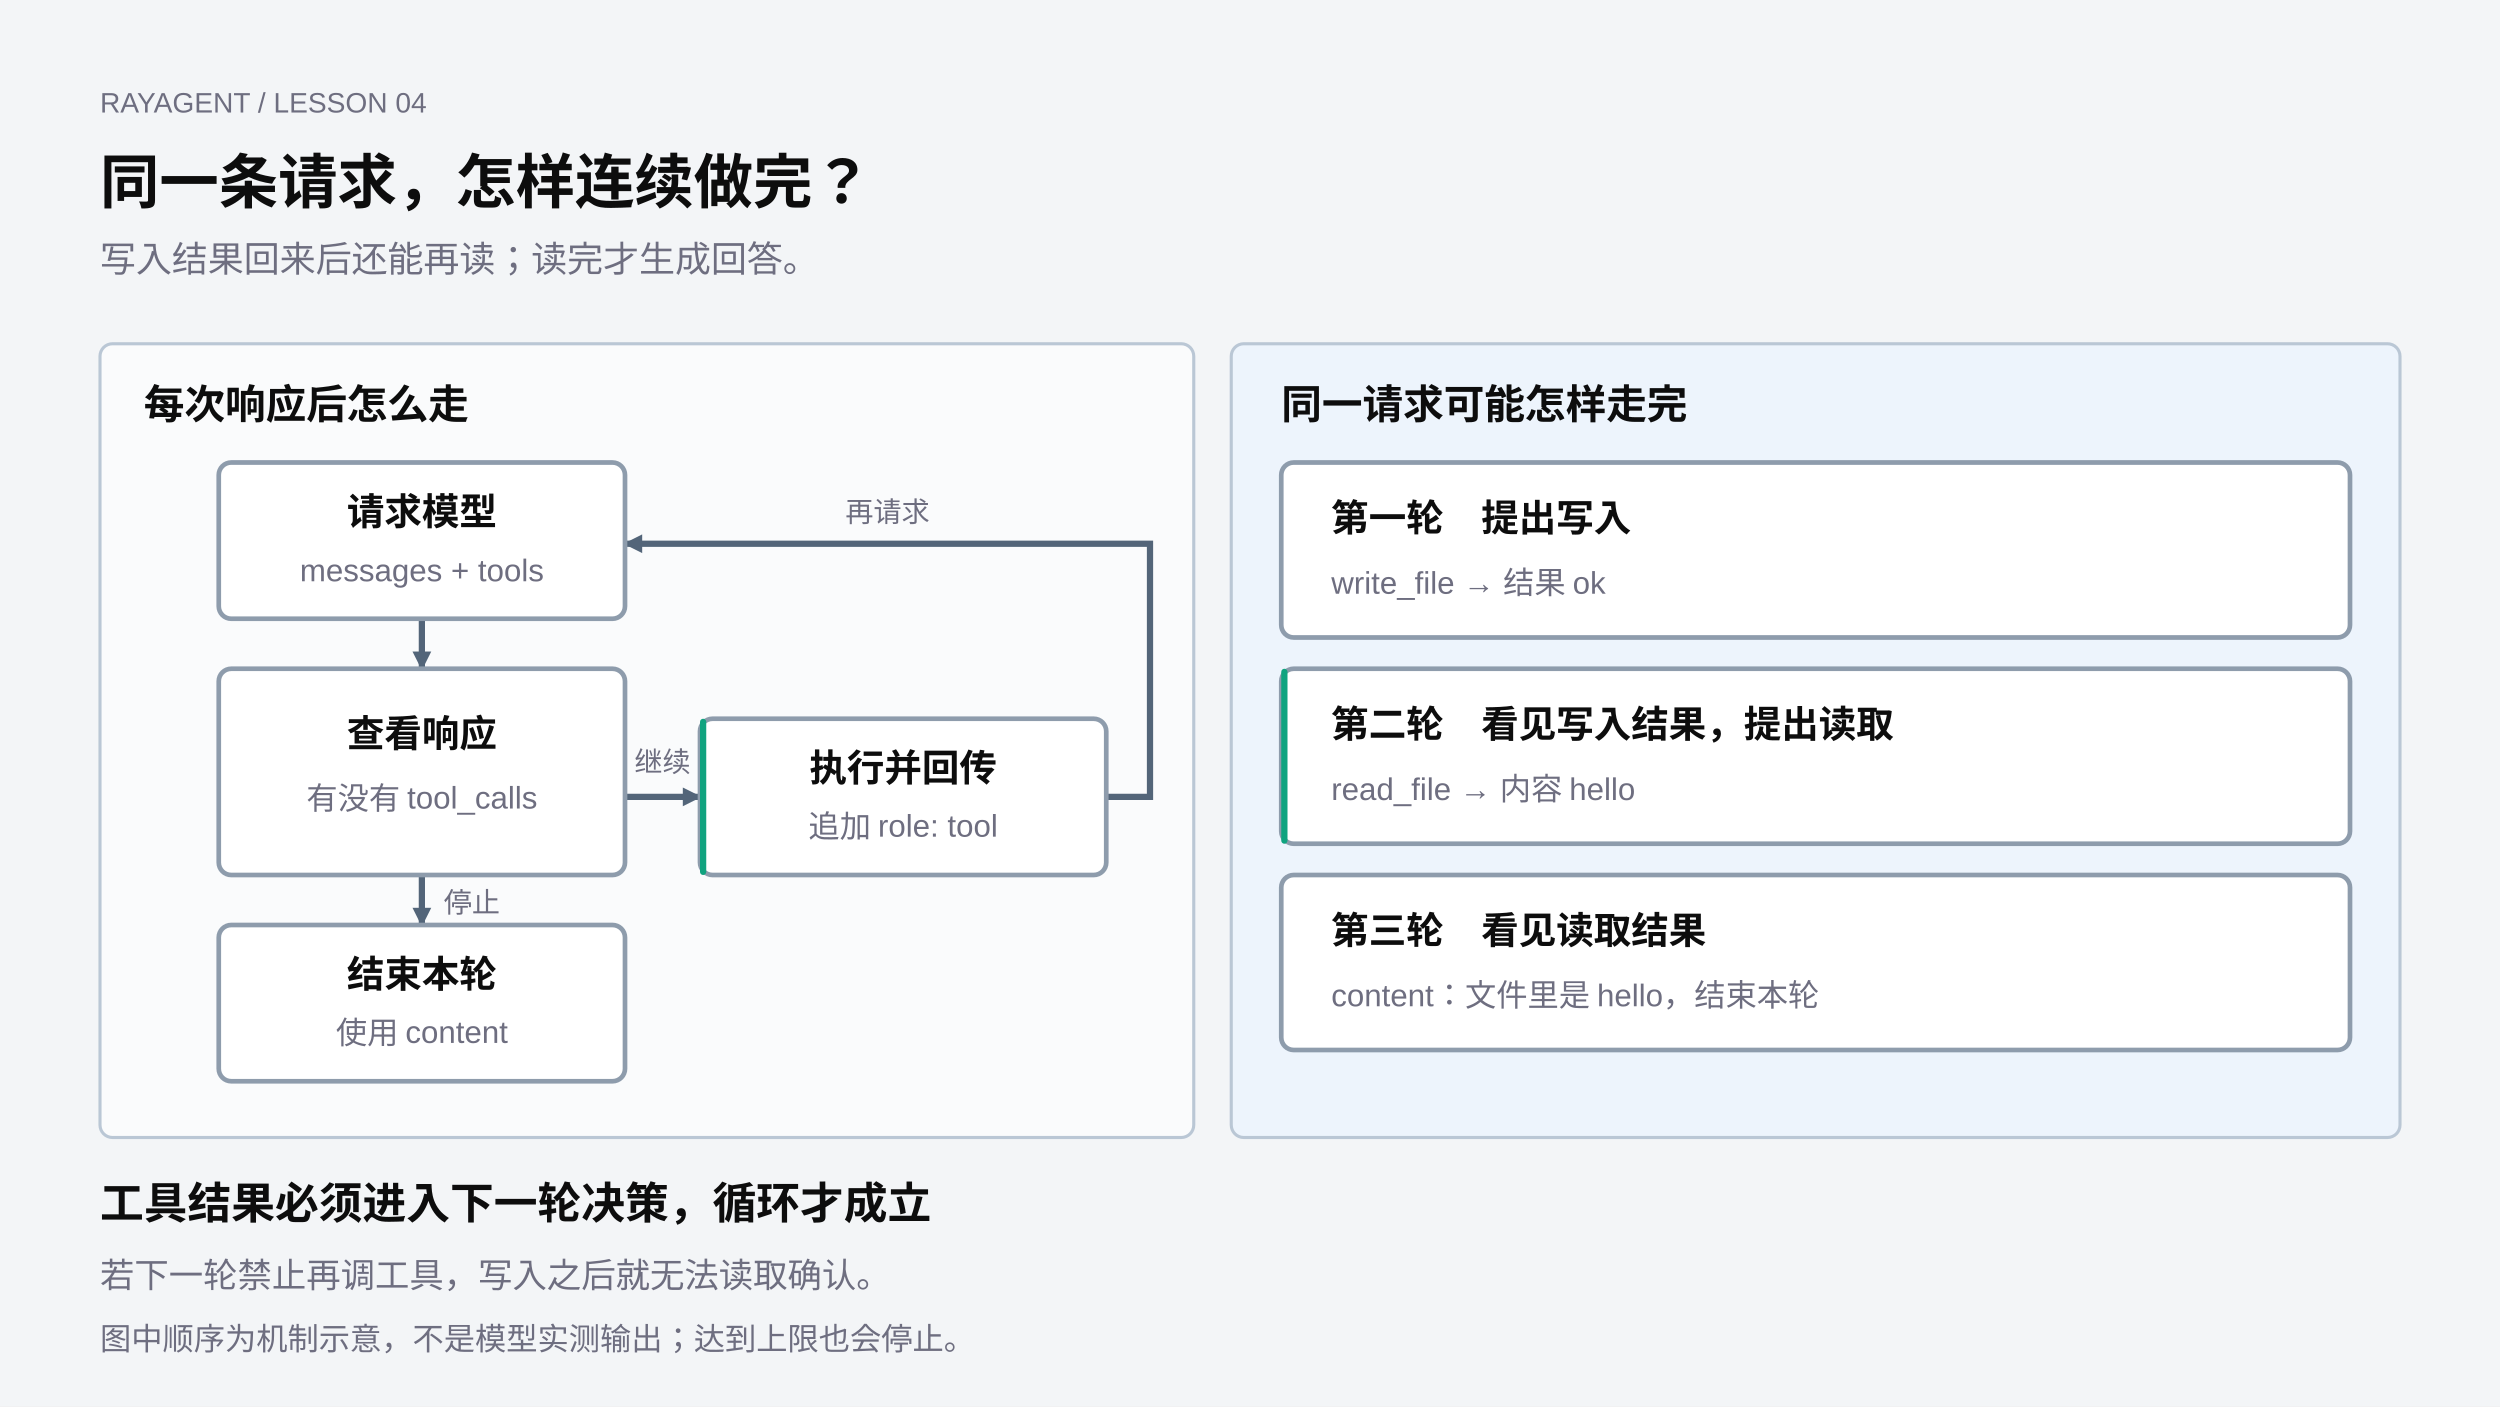
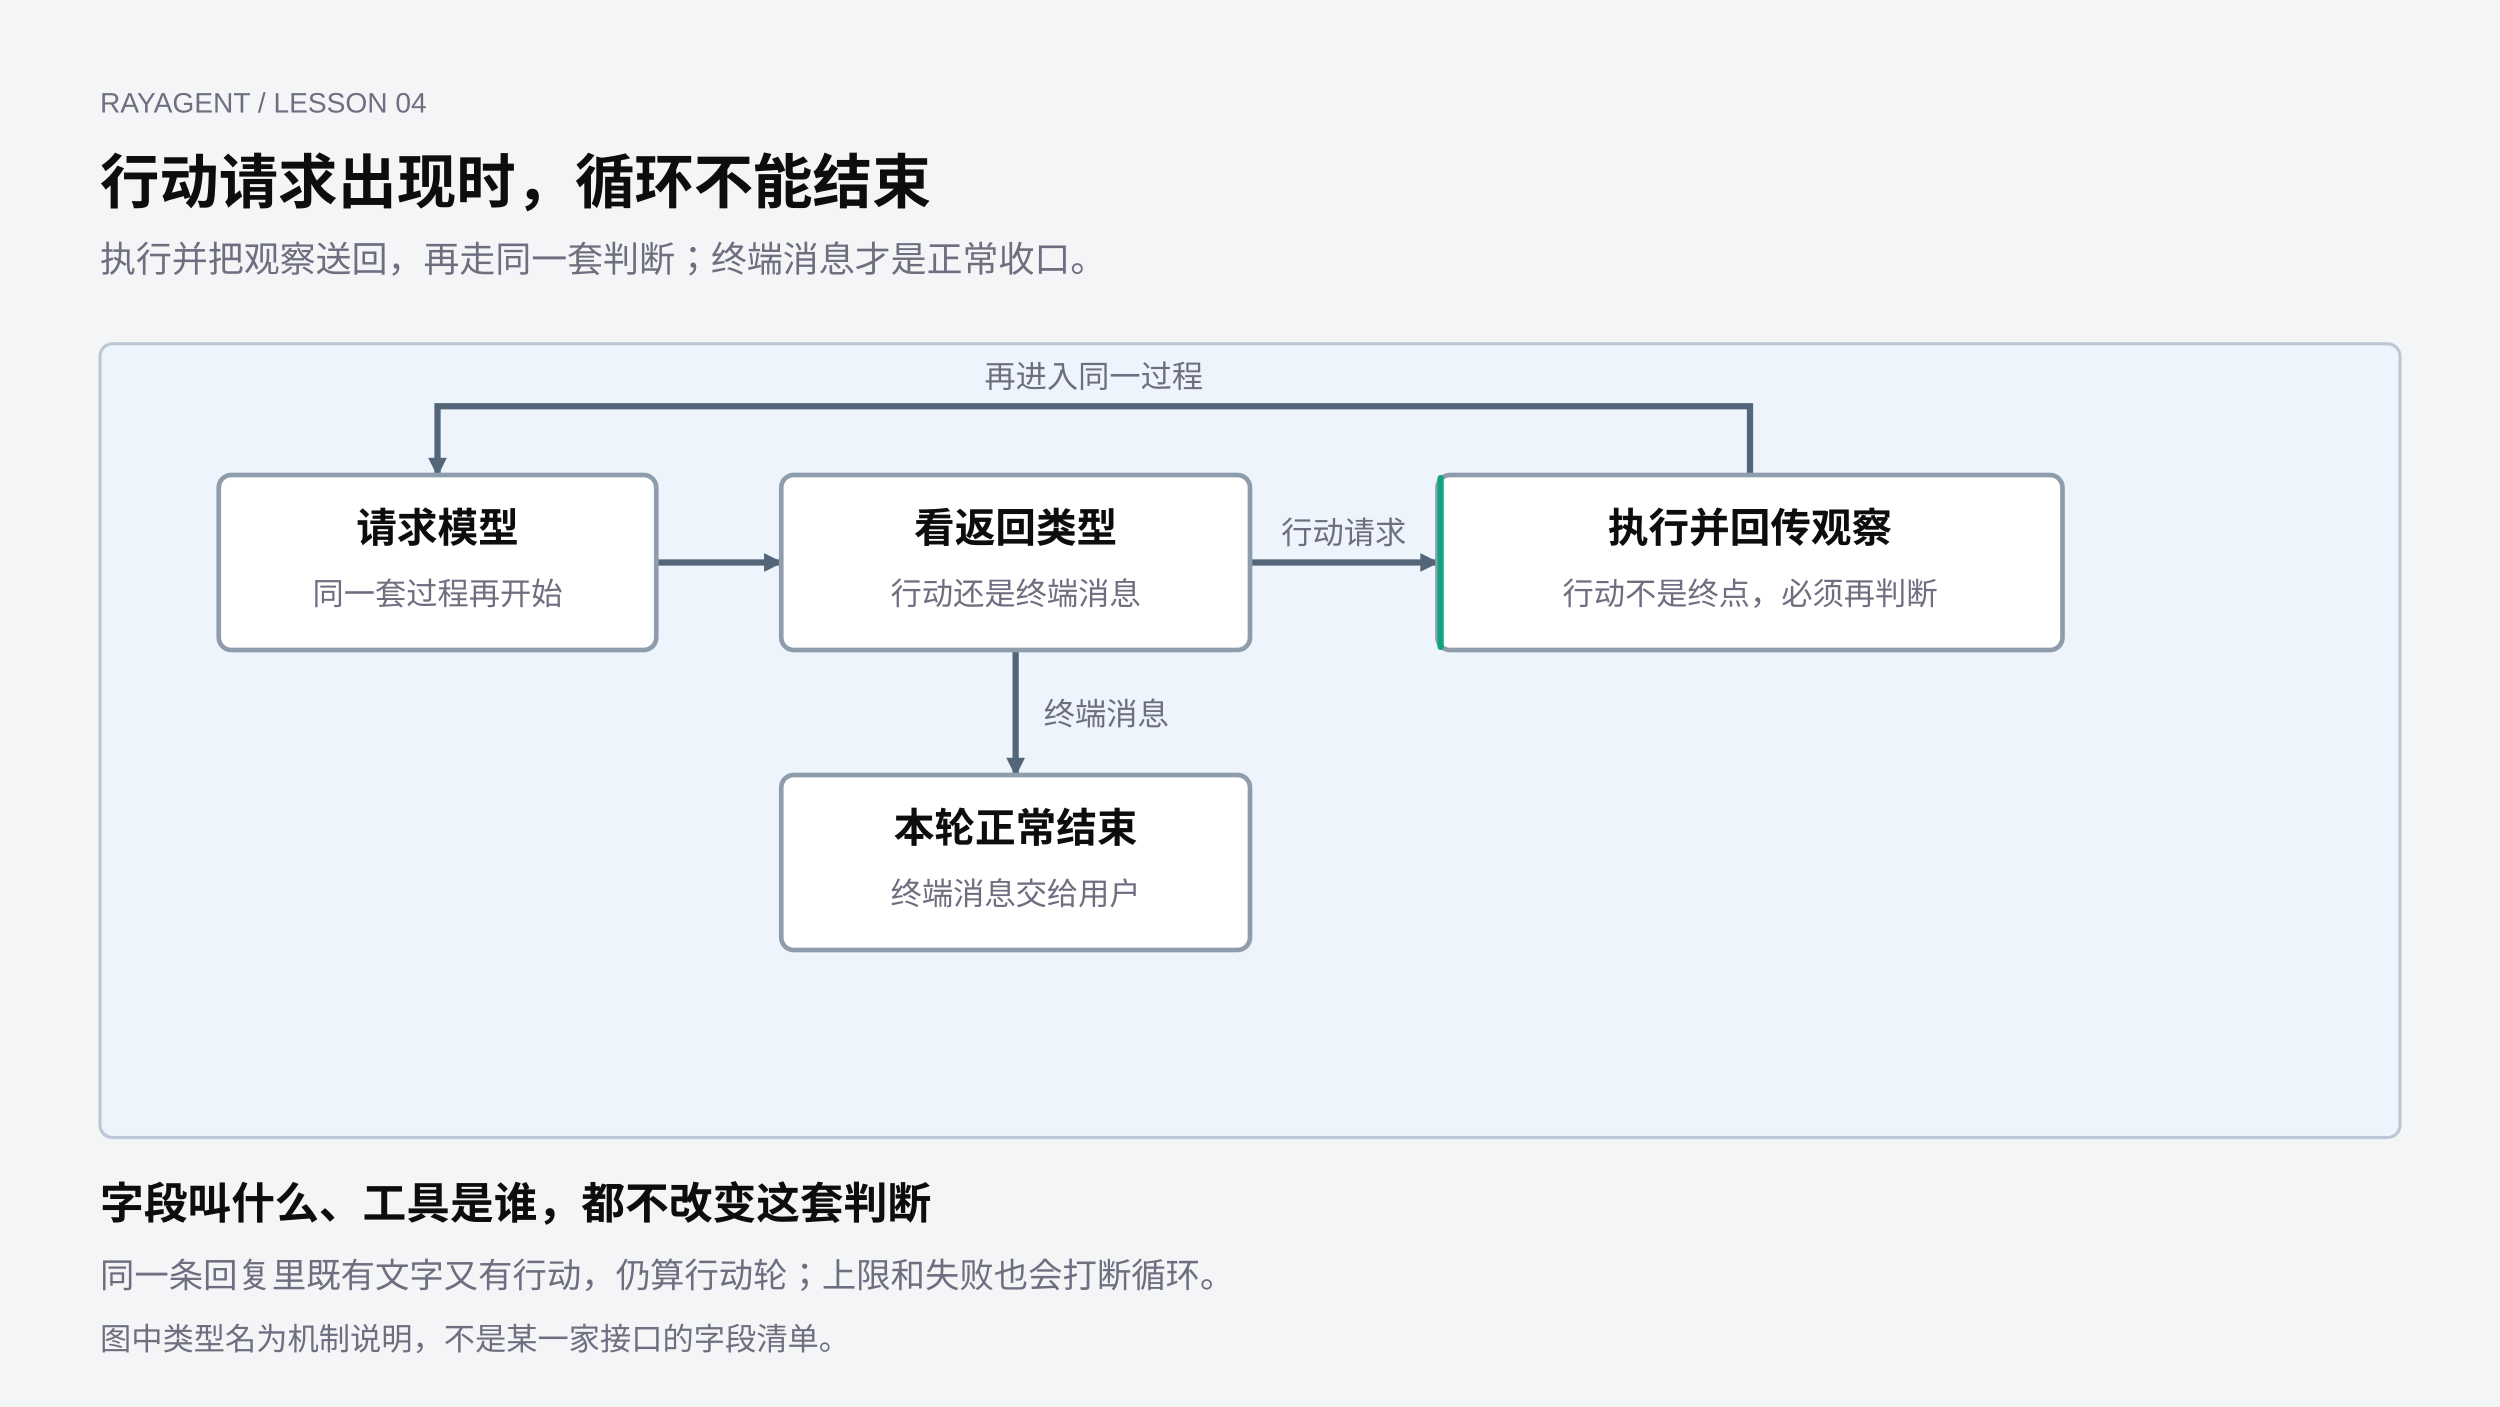
<svg xmlns="http://www.w3.org/2000/svg" width="1600" height="900" viewBox="0 0 1600 900" role="img" aria-labelledby="title desc">
  <defs>
    <marker id="arrow" markerUnits="userSpaceOnUse" markerWidth="12" markerHeight="12" refX="11" refY="6" orient="auto">
      <path d="M0 0 L12 6 L0 12 Z" fill="#536579" />
    </marker>
  </defs>
  <style>text{font-family:"PingFang SC","Microsoft YaHei",Arial,sans-serif;fill:#0d0d0d}</style>
  <rect data-graph-role="background" width="1600" height="900" fill="#f3f5f7" />
  <text x="64" y="72" font-size="18" font-weight="400" style="fill:#6e6e80" text-anchor="start">RAYAGENT / LESSON 04</text>
-   <text x="64" y="130" font-size="38" font-weight="600" style="fill:#0d0d0d" text-anchor="start">同一条请求，怎样连续做完？</text>
-   <text x="64" y="174" font-size="23" font-weight="400" style="fill:#6e6e80" text-anchor="start">写入结果回来后还能再读；读完才生成回答。</text>
-   <rect data-graph-role="container" x="64" y="220" width="700" height="508" rx="8" fill="#fafbfc" stroke="#bac7d5" stroke-width="2" />
-   <rect data-graph-role="container" x="788" y="220" width="748" height="508" rx="8" fill="#edf4fc" stroke="#bac7d5" stroke-width="2" />
-   <text x="92" y="268" font-size="26" font-weight="600" style="fill:#0d0d0d" text-anchor="start">每次响应后怎么走</text>
-   <text x="820" y="268" font-size="26" font-weight="600" style="fill:#0d0d0d" text-anchor="start">同一请求可能怎样走完</text>
-   <path data-graph-role="edge" d="M270 396 V428" fill="none" stroke="#536579" stroke-width="4" marker-end="url(#arrow)" />
-   <path data-graph-role="edge" d="M400 510 H448" fill="none" stroke="#536579" stroke-width="4" marker-end="url(#arrow)" />
-   <path data-graph-role="edge" d="M270 560 V592" fill="none" stroke="#536579" stroke-width="4" marker-end="url(#arrow)" />
-   <path data-graph-role="edge" d="M708 510 H736 V348 H400" fill="none" stroke="#536579" stroke-width="4" marker-end="url(#arrow)" />
-   <rect data-graph-role="node" x="140" y="296" width="260" height="100" rx="8" fill="#ffffff" stroke="#8e9cac" stroke-width="3" />
-   <text x="270.0" y="336" font-size="24" font-weight="600" style="fill:#0d0d0d" text-anchor="middle">请求模型</text>
-   <text x="270.0" y="372" font-size="20" font-weight="400" style="fill:#6e6e80" text-anchor="middle">messages + tools</text>
-   <rect data-graph-role="node" x="140" y="428" width="260" height="132" rx="8" fill="#ffffff" stroke="#8e9cac" stroke-width="3" />
-   <text x="270.0" y="478" font-size="24" font-weight="600" style="fill:#0d0d0d" text-anchor="middle">查看响应</text>
-   <text x="270.0" y="518" font-size="20" font-weight="400" style="fill:#6e6e80" text-anchor="middle">有没有 tool_calls</text>
-   <rect data-graph-role="node" x="448" y="460" width="260" height="100" rx="8" fill="#ffffff" stroke="#8e9cac" stroke-width="3" />
-   <rect data-graph-role="decoration" x="448" y="460" width="4" height="100" rx="2" fill="#10a37f" />
-   <text x="578.0" y="500" font-size="24" font-weight="600" style="fill:#0d0d0d" text-anchor="middle">执行并回传</text>
-   <text x="578.0" y="536" font-size="20" font-weight="400" style="fill:#6e6e80" text-anchor="middle">追加 role: tool</text>
-   <rect data-graph-role="node" x="140" y="592" width="260" height="100" rx="8" fill="#ffffff" stroke="#8e9cac" stroke-width="3" />
-   <text x="270.0" y="632" font-size="24" font-weight="600" style="fill:#0d0d0d" text-anchor="middle">结束本轮</text>
-   <text x="270.0" y="668" font-size="20" font-weight="400" style="fill:#6e6e80" text-anchor="middle">使用 content</text>
-   <text x="424" y="494" font-size="18" font-weight="400" style="fill:#6e6e80" text-anchor="middle">继续</text>
-   <text x="284" y="584" font-size="18" font-weight="400" style="fill:#6e6e80" text-anchor="start">停止</text>
-   <text x="568" y="334" font-size="18" font-weight="400" style="fill:#6e6e80" text-anchor="middle">再请求</text>
-   <rect data-graph-role="node" x="820" y="296" width="684" height="112" rx="8" fill="#ffffff" stroke="#8e9cac" stroke-width="3" />
-   <text x="852" y="340" font-size="24" font-weight="600" style="fill:#0d0d0d" text-anchor="start">第一轮　提出写入</text>
-   <text x="852" y="380" font-size="20" font-weight="400" style="fill:#6e6e80" text-anchor="start">write_file → 结果 ok</text>
-   <rect data-graph-role="node" x="820" y="428" width="684" height="112" rx="8" fill="#ffffff" stroke="#8e9cac" stroke-width="3" />
-   <rect data-graph-role="decoration" x="820" y="428" width="4" height="112" rx="2" fill="#10a37f" />
-   <text x="852" y="472" font-size="24" font-weight="600" style="fill:#0d0d0d" text-anchor="start">第二轮　看见写入结果，提出读取</text>
-   <text x="852" y="512" font-size="20" font-weight="400" style="fill:#6e6e80" text-anchor="start">read_file → 内容 hello</text>
-   <rect data-graph-role="node" x="820" y="560" width="684" height="112" rx="8" fill="#ffffff" stroke="#8e9cac" stroke-width="3" />
-   <text x="852" y="604" font-size="24" font-weight="600" style="fill:#0d0d0d" text-anchor="start">第三轮　看见读取结果</text>
-   <text x="852" y="644" font-size="20" font-weight="400" style="fill:#6e6e80" text-anchor="start">content：文件里是 hello，结束本轮</text>
-   <text x="64" y="780" font-size="28" font-weight="600" style="fill:#0d0d0d" text-anchor="start">工具结果必须进入下一轮决策，循环才成立</text>
-   <text x="64" y="824" font-size="22" font-weight="400" style="fill:#6e6e80" text-anchor="start">若下一轮禁止再调工具，写入之后就无法读取确认。</text>
-   <text x="64" y="864" font-size="20" font-weight="400" style="fill:#6e6e80" text-anchor="start">图中顺序为机制示意，不是模型实测输出；达到上限也会停止。</text>
+   <text x="64" y="130" font-size="38" font-weight="600" style="fill:#0d0d0d" text-anchor="start">行动请求出现时，循环不能结束</text>
+   <text x="64" y="174" font-size="23" font-weight="400" style="fill:#6e6e80" text-anchor="start">执行并把观察送回，再走同一套判断；终端消息才是正常收口。</text>
+   <rect data-graph-role="container" x="64" y="220" width="1472" height="508" rx="8" fill="#edf4fc" stroke="#bac7d5" stroke-width="2" />
+   <path data-graph-role="edge" d="M420 360 H500" fill="none" stroke="#536579" stroke-width="4" marker-end="url(#arrow)" />
+   <path data-graph-role="edge" d="M800 360 H920" fill="none" stroke="#536579" stroke-width="4" marker-end="url(#arrow)" />
+   <path data-graph-role="edge" d="M650 416 V496" fill="none" stroke="#536579" stroke-width="4" marker-end="url(#arrow)" />
+   <path data-graph-role="edge" d="M1120 304 V260 H280 V304" fill="none" stroke="#536579" stroke-width="4" marker-end="url(#arrow)" />
+   <rect data-graph-role="node" x="140" y="304" width="280" height="112" rx="8" fill="#ffffff" stroke="#8e9cac" stroke-width="3" />
+   <text x="280.0" y="347" font-size="26" font-weight="600" style="fill:#0d0d0d" text-anchor="middle">请求模型</text>
+   <text x="280.0" y="387" font-size="20" font-weight="400" style="fill:#6e6e80" text-anchor="middle">同一套过程再开始</text>
+   <rect data-graph-role="node" x="500" y="304" width="300" height="112" rx="8" fill="#ffffff" stroke="#8e9cac" stroke-width="3" />
+   <text x="650.0" y="347" font-size="26" font-weight="600" style="fill:#0d0d0d" text-anchor="middle">看返回类型</text>
+   <text x="650.0" y="387" font-size="20" font-weight="400" style="fill:#6e6e80" text-anchor="middle">行动还是终端消息</text>
+   <rect data-graph-role="node" x="920" y="304" width="400" height="112" rx="8" fill="#ffffff" stroke="#8e9cac" stroke-width="3" />
+   <rect data-graph-role="decoration" x="920" y="304" width="4" height="112" rx="2" fill="#10a37f" />
+   <text x="1120.0" y="347" font-size="26" font-weight="600" style="fill:#0d0d0d" text-anchor="middle">执行并回传观察</text>
+   <text x="1120.0" y="387" font-size="20" font-weight="400" style="fill:#6e6e80" text-anchor="middle">行动不是终点，必须再判断</text>
+   <rect data-graph-role="node" x="500" y="496" width="300" height="112" rx="8" fill="#ffffff" stroke="#8e9cac" stroke-width="3" />
+   <text x="650.0" y="539" font-size="26" font-weight="600" style="fill:#0d0d0d" text-anchor="middle">本轮正常结束</text>
+   <text x="650.0" y="579" font-size="20" font-weight="400" style="fill:#6e6e80" text-anchor="middle">终端消息交给用户</text>
+   <text x="860" y="348" font-size="20" font-weight="400" style="fill:#6e6e80" text-anchor="middle">行动请求</text>
+   <text x="668" y="464" font-size="20" font-weight="400" style="fill:#6e6e80" text-anchor="start">终端消息</text>
+   <text x="700" y="248" font-size="20" font-weight="400" style="fill:#6e6e80" text-anchor="middle">再进入同一过程</text>
+   <text x="64" y="780" font-size="28" font-weight="600" style="fill:#0d0d0d" text-anchor="start">字段叫什么、工具是谁，都不改变这套判断</text>
+   <text x="64" y="824" font-size="22" font-weight="400" style="fill:#6e6e80" text-anchor="start">同一条回复里既有文字又有行动，仍算行动轮；上限和失败也会打断循环。</text>
+   <text x="64" y="864" font-size="20" font-weight="400" style="fill:#6e6e80" text-anchor="start">图中类型名为机制说明，不是某一家接口的字段清单。</text>
</svg>
